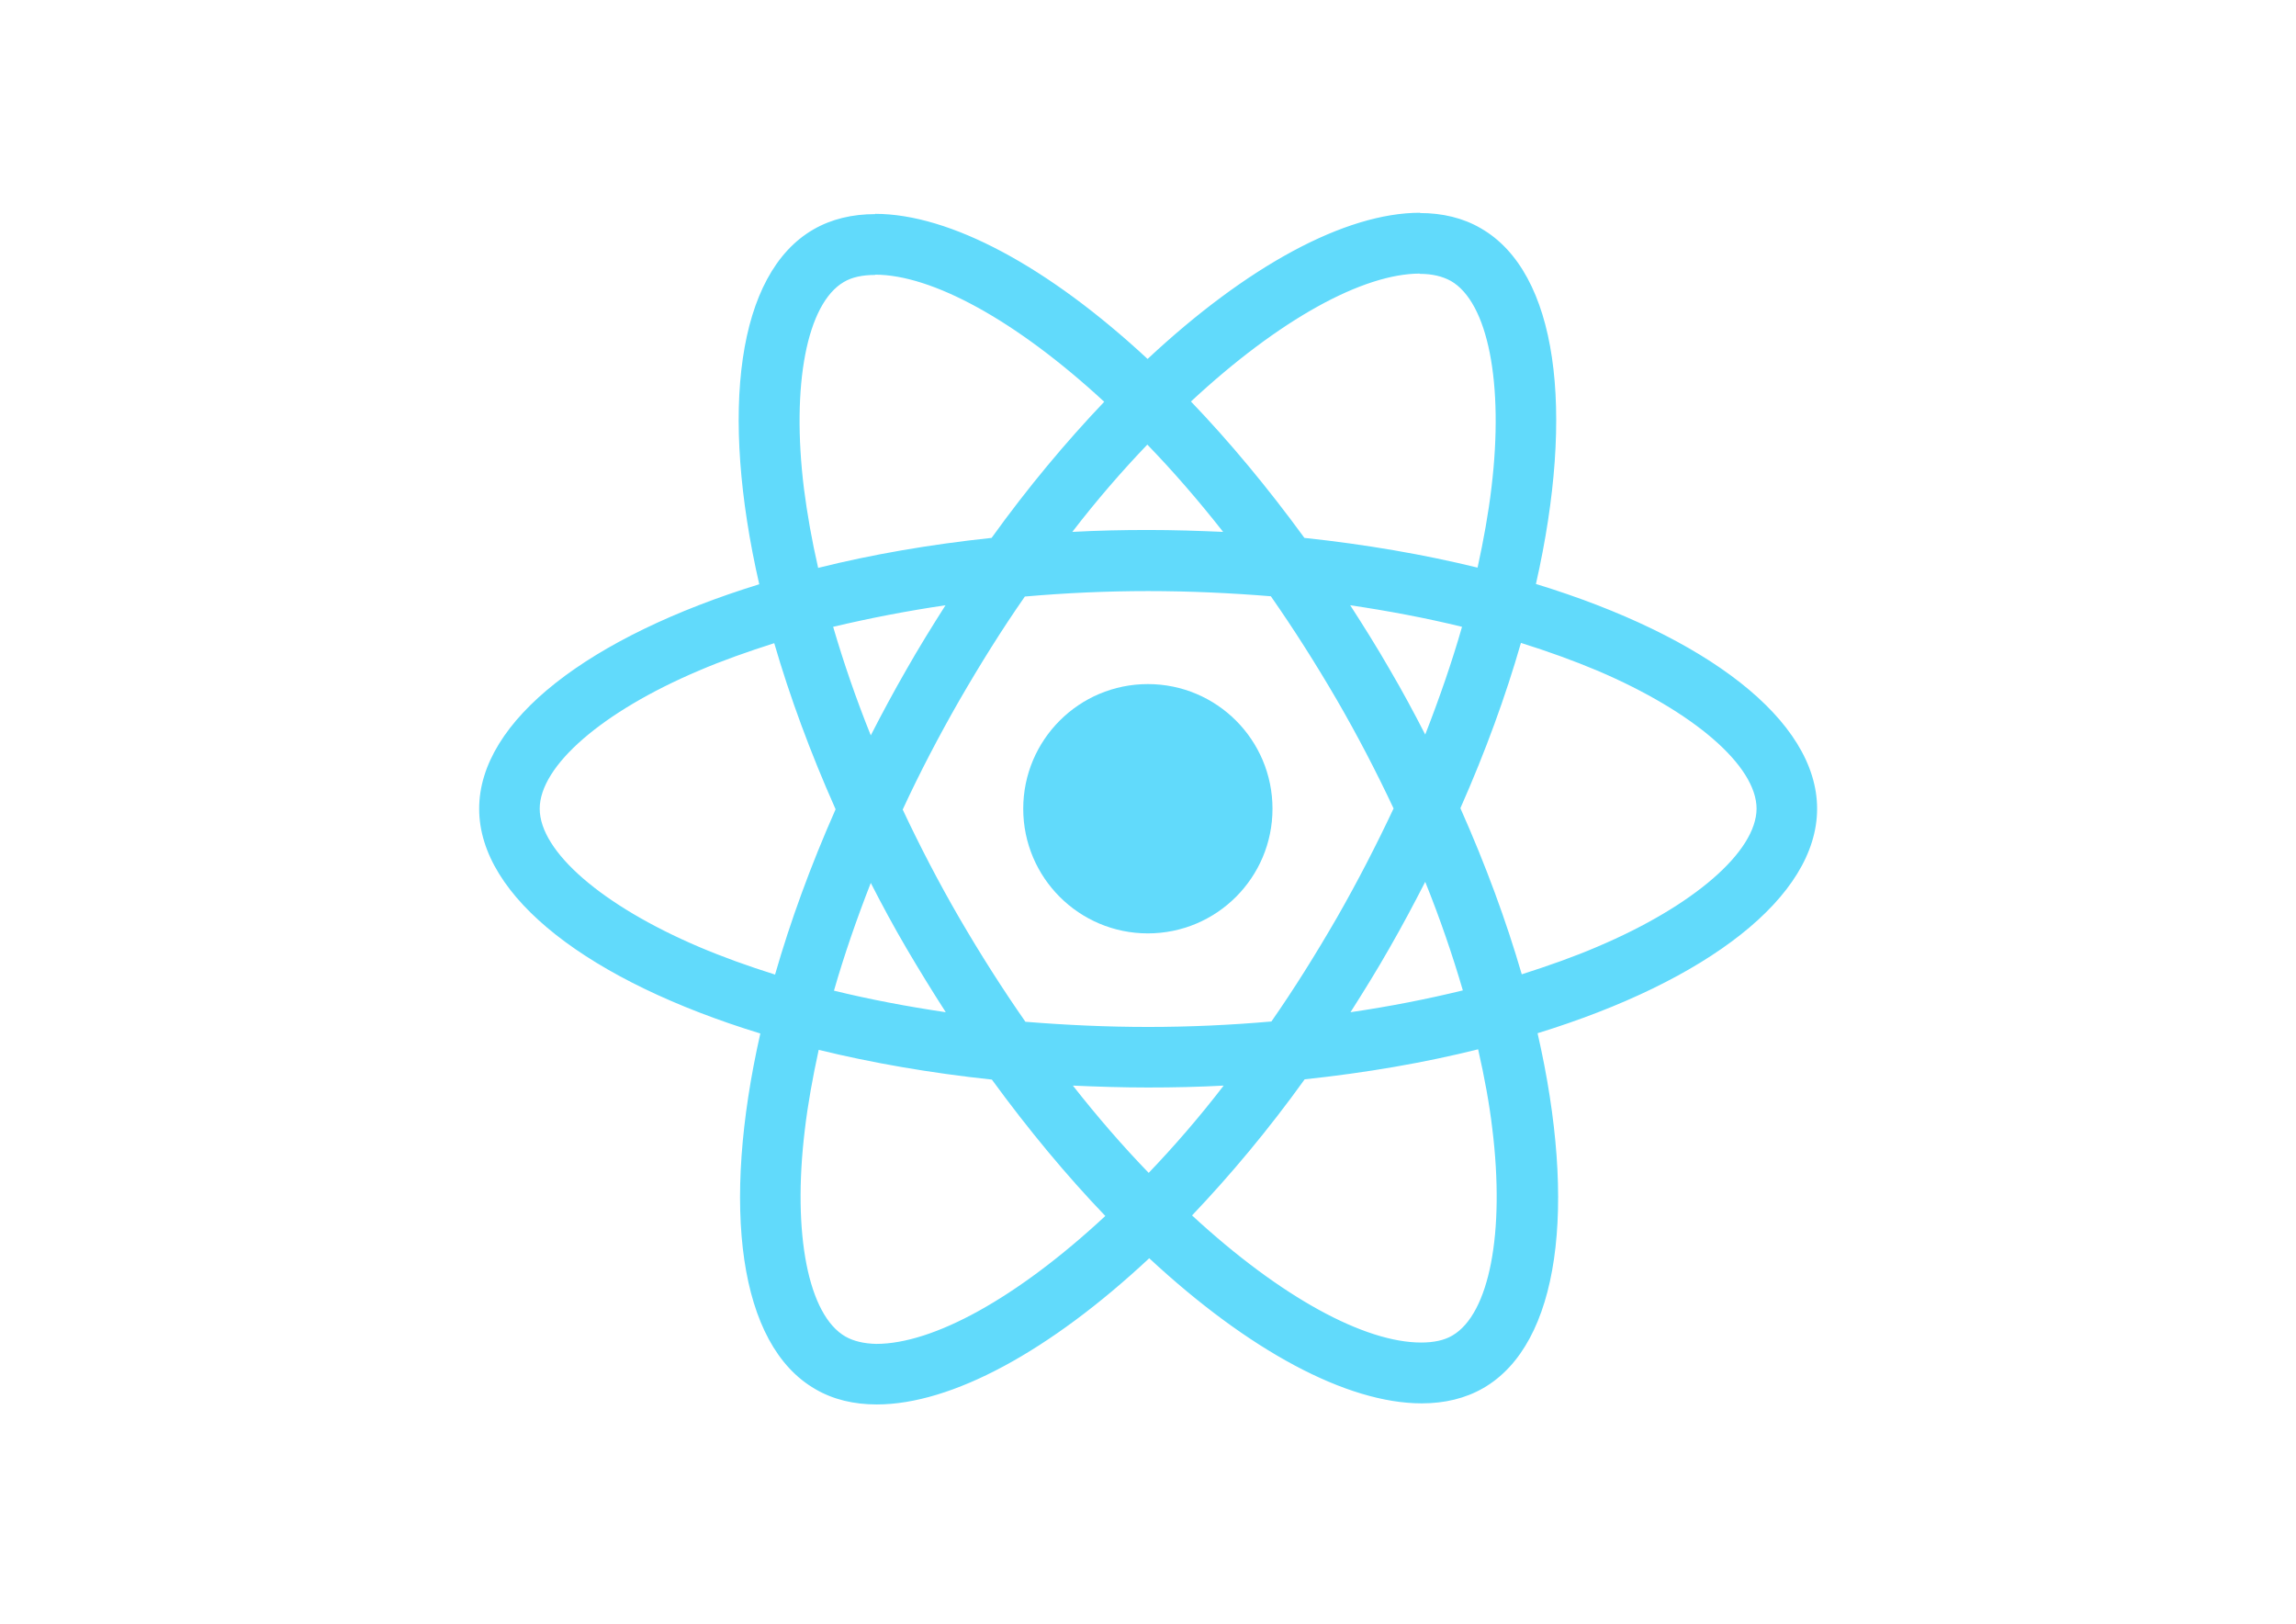
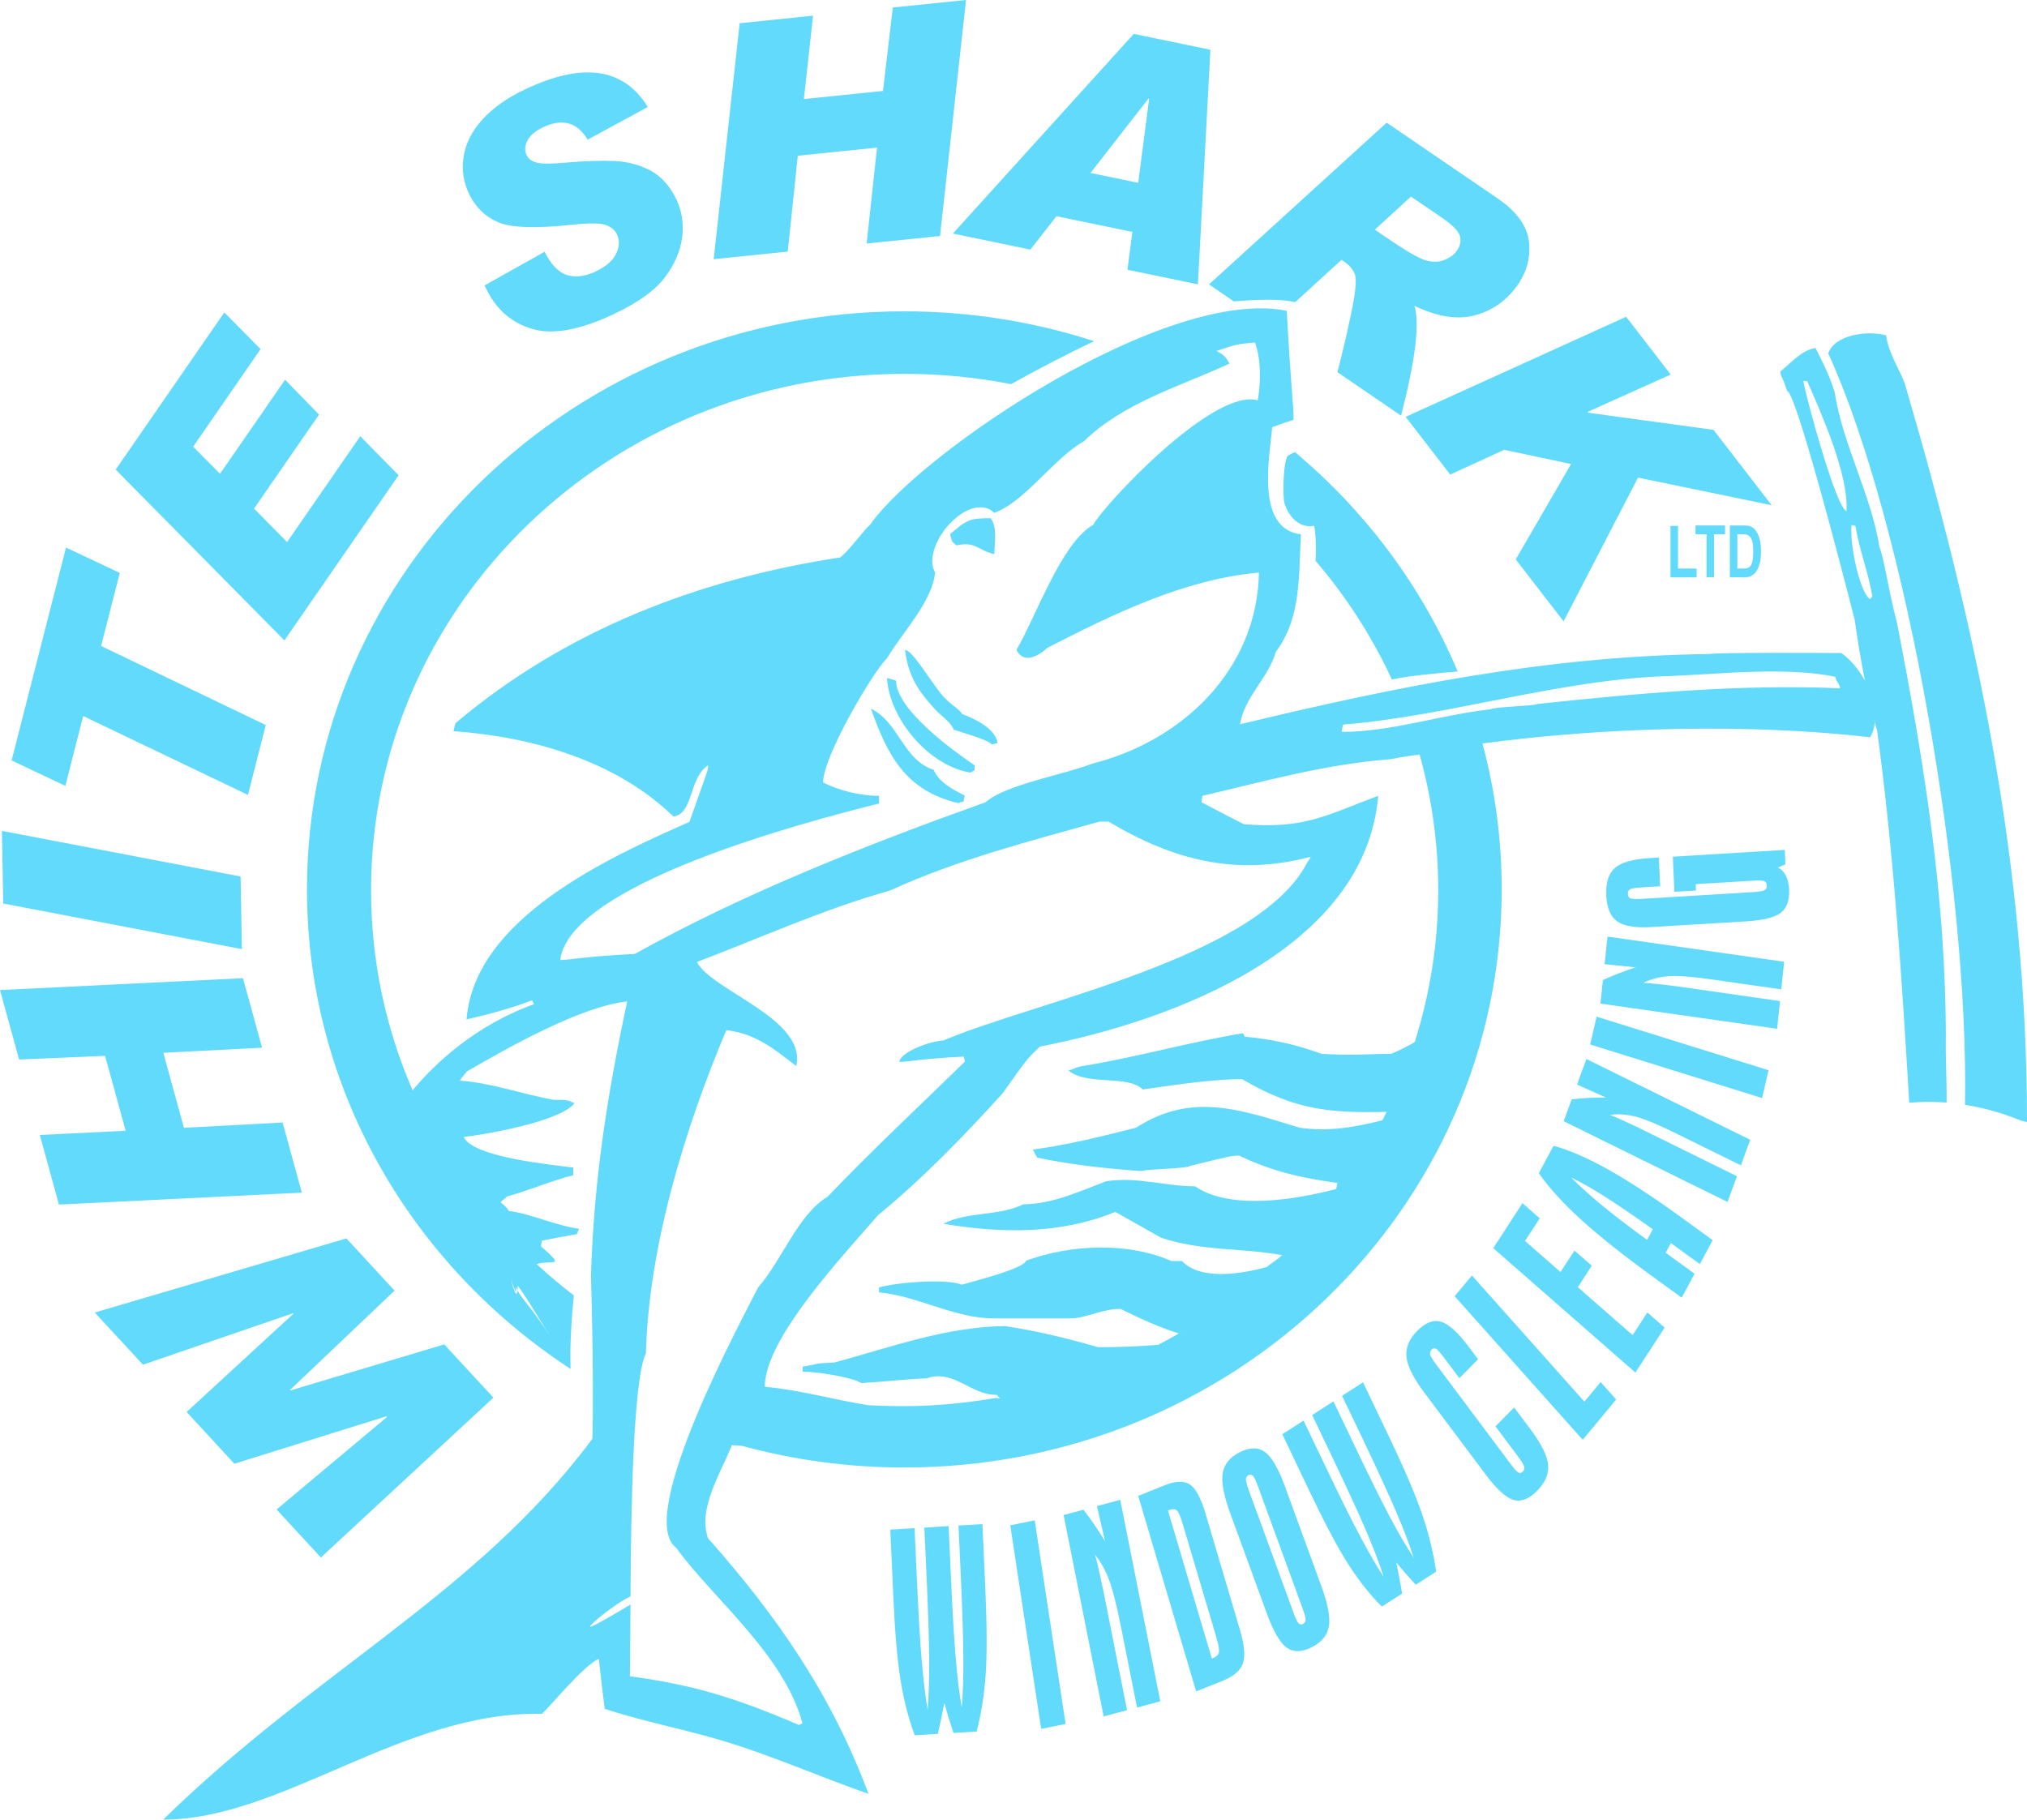
- <svg xmlns="http://www.w3.org/2000/svg" viewBox="0 0 841.9 595.3">
+ <svg xmlns="http://www.w3.org/2000/svg" viewBox="0 0 106.072 95.234">
  <g fill="#61DAFB">
-     <path d="M666.3 296.5c0-32.5-40.7-63.3-103.1-82.4 14.4-63.6 8-114.2-20.2-130.4-6.5-3.8-14.1-5.6-22.4-5.6v22.3c4.6 0 8.3.9 11.4 2.6 13.6 7.8 19.5 37.5 14.9 75.7-1.1 9.4-2.9 19.3-5.1 29.4-19.6-4.8-41-8.5-63.5-10.9-13.5-18.5-27.5-35.3-41.6-50 32.6-30.3 63.2-46.9 84-46.9V78c-27.5 0-63.5 19.6-99.9 53.6-36.4-33.8-72.4-53.2-99.9-53.2v22.3c20.7 0 51.4 16.5 84 46.6-14 14.7-28 31.4-41.3 49.9-22.6 2.4-44 6.1-63.6 11-2.3-10-4-19.7-5.2-29-4.7-38.2 1.1-67.9 14.6-75.8 3-1.8 6.9-2.6 11.5-2.6V78.5c-8.4 0-16 1.8-22.6 5.6-28.1 16.2-34.4 66.7-19.9 130.1-62.2 19.2-102.7 49.9-102.7 82.3 0 32.5 40.7 63.3 103.1 82.4-14.4 63.6-8 114.2 20.2 130.4 6.5 3.8 14.1 5.6 22.5 5.6 27.5 0 63.5-19.6 99.9-53.6 36.4 33.8 72.4 53.2 99.9 53.2 8.4 0 16-1.8 22.6-5.6 28.1-16.2 34.4-66.7 19.9-130.1 62-19.1 102.5-49.9 102.5-82.3zm-130.2-66.7c-3.7 12.9-8.3 26.2-13.5 39.5-4.1-8-8.4-16-13.1-24-4.6-8-9.5-15.8-14.4-23.4 14.2 2.1 27.9 4.7 41 7.9zm-45.8 106.5c-7.8 13.5-15.8 26.3-24.1 38.2-14.9 1.3-30 2-45.2 2-15.1 0-30.2-.7-45-1.9-8.3-11.9-16.4-24.6-24.2-38-7.6-13.1-14.5-26.4-20.8-39.8 6.2-13.4 13.2-26.8 20.7-39.9 7.8-13.5 15.8-26.3 24.1-38.2 14.9-1.3 30-2 45.2-2 15.1 0 30.2.7 45 1.9 8.3 11.9 16.4 24.6 24.2 38 7.6 13.1 14.5 26.4 20.8 39.8-6.3 13.4-13.2 26.8-20.7 39.9zm32.3-13c5.4 13.4 10 26.8 13.8 39.8-13.1 3.2-26.9 5.9-41.2 8 4.9-7.7 9.8-15.6 14.4-23.7 4.6-8 8.9-16.1 13-24.1zM421.2 430c-9.3-9.6-18.6-20.3-27.8-32 9 .4 18.2.7 27.5.7 9.4 0 18.7-.2 27.8-.7-9 11.7-18.3 22.4-27.5 32zm-74.4-58.9c-14.2-2.1-27.9-4.7-41-7.9 3.7-12.9 8.3-26.2 13.5-39.5 4.1 8 8.4 16 13.1 24 4.7 8 9.5 15.8 14.4 23.4zM420.7 163c9.3 9.6 18.6 20.3 27.8 32-9-.4-18.2-.7-27.5-.7-9.4 0-18.7.2-27.8.7 9-11.7 18.3-22.4 27.5-32zm-74 58.9c-4.9 7.7-9.8 15.6-14.4 23.7-4.6 8-8.9 16-13 24-5.4-13.4-10-26.8-13.8-39.8 13.1-3.1 26.9-5.8 41.2-7.9zm-90.5 125.2c-35.4-15.1-58.3-34.9-58.3-50.6 0-15.7 22.9-35.6 58.3-50.6 8.6-3.7 18-7 27.7-10.1 5.7 19.6 13.2 40 22.5 60.9-9.2 20.8-16.6 41.1-22.2 60.6-9.9-3.1-19.3-6.5-28-10.2zM310 490c-13.6-7.8-19.5-37.5-14.9-75.7 1.1-9.4 2.9-19.3 5.1-29.4 19.6 4.8 41 8.5 63.5 10.9 13.5 18.5 27.5 35.3 41.6 50-32.6 30.3-63.2 46.9-84 46.9-4.5-.1-8.3-1-11.3-2.7zm237.2-76.2c4.7 38.2-1.1 67.9-14.6 75.8-3 1.8-6.9 2.6-11.5 2.6-20.7 0-51.4-16.5-84-46.6 14-14.7 28-31.4 41.3-49.9 22.6-2.4 44-6.1 63.6-11 2.3 10.1 4.1 19.8 5.2 29.1zm38.5-66.7c-8.6 3.7-18 7-27.7 10.1-5.7-19.6-13.2-40-22.5-60.9 9.2-20.8 16.6-41.1 22.2-60.6 9.9 3.1 19.3 6.5 28.1 10.2 35.4 15.1 58.3 34.9 58.3 50.6-.1 15.7-23 35.6-58.4 50.6zM320.8 78.4z" />
+     <path d="M99.665 20.036c-0.349-0.861-0.842-1.583-0.966-2.484 -1.006-0.281-2.699-0.02-3.027 0.941 4.116 9.05 7.361 27.941 7.156 39.33 0.758 0.119 1.591 0.322 2.475 0.65 0.16 0.059 0.309 0.117 0.449 0.172 0.102 0.025 0.208 0.053 0.32 0.08C106.072 45.297 103.47 32.97 99.665 20.036zM99.274 32.619c-0.472-1.804-0.677-3.406-0.924-3.987 -0.431-2.745-1.931-5.39-2.341-8.095 -0.246-0.831-0.626-1.582-1.006-2.324 -0.74 0.12-1.254 0.761-1.828 1.222 -0.021 0.26 0.096 0.223 0.342 1.024 0.45 0 2.931 9.584 3.539 11.979 0.135 0.969 0.316 2.092 0.537 3.191 0.098 0.178 0.186 0.362 0.262 0.55 -0.334-0.833-0.918-1.602-1.502-2.001 -0.923-0.009-6.361-0.036-6.896 0.052 -8.509 0.097-16.377 1.708-24.564 3.675 0.205-1.403 1.499-2.444 1.869-3.787 1.334-1.783 1.191-3.907 1.314-6.151 -2.383-0.301-1.644-4.007-1.5-5.61 0.369-0.14 0.74-0.26 1.109-0.38 0.041-0.421-0.104-1.283-0.35-5.71 -6.305-1.287-19.135 7.392-21.809 11.201 -0.268 0.2-0.966 1.202-1.541 1.703 -7.43 1.135-14.377 3.803-20.146 8.676 -0.04 0.14-0.082 0.28-0.102 0.42 4.148 0.301 8.522 1.563 11.5 4.467 1.068-0.14 0.794-2.023 1.82-2.684 0 0.281-0.034 0.281-0.979 2.965 -4.169 1.844-11.254 5.029-11.664 10.338 1.129-0.26 2.341-0.58 3.429-1.002 0.042 0.102 0.036 0.088 0.099 0.207 -3.046 1.086-5.244 3.136-6.434 4.609 0.029-0.036 0.054-0.069 0.084-0.105 -1.4-3.219-2.174-6.758-2.174-10.469 0-14.924 12.502-27.027 27.92-27.027 1.909 0 3.771 0.186 5.572 0.539 1.172-0.654 2.748-1.494 4.348-2.248 -3.122-1.013-6.463-1.563-9.937-1.563 -17.26 0-31.257 13.549-31.257 30.256 0 10.447 5.475 19.66 13.796 25.098 -0.052-1.193 0.06-2.795 0.169-3.85 -0.675-0.518-1.324-1.066-1.947-1.64 0.796-0.241 1.564 0.234 0.233-0.923 0-0.102 0.021-0.201 0.041-0.301 0.596-0.121 1.212-0.24 1.828-0.342 0.04-0.1 0.082-0.199 0.123-0.279 -1.273-0.182-2.505-0.781-3.696-0.941 -0.021-0.121-0.34-0.404-0.402-0.424 0-0.119 0.278-0.219 0.298-0.318 1.15-0.32 2.491-0.881 3.491-1.121 0-0.141 0-0.281 0-0.402 -1-0.141-5.257-0.52-5.729-1.602 0.945-0.102 5.033-0.781 5.792-1.764 -0.37-0.18-0.401-0.18-1.099-0.18 -1.561-0.281-3.31-0.902-4.892-1.002 0.021-0.102 0.309-0.379 0.35-0.479 2.17-1.252 5.953-3.402 8.402-3.67 -1.046 4.893-1.754 9.398-1.896 14.365 0.123 4.35 0.114 7.482 0.073 8.523C24.99 83.4 16.542 87.398 8.538 95.234c6.212 0 12.548-5.697 19.821-5.537 0.555-0.52 2.136-2.484 2.978-2.885 0.092 0.896 0.19 1.701 0.309 2.625 2.207 0.717 4.396 1.107 6.584 1.795 2.402 0.756 4.802 1.809 7.217 2.652 -1.9-5.117-4.724-9.236-8.4-13.383 -0.533-1.584 0.678-3.408 1.253-4.869 0.231 0.026 0.451 0.038 0.668 0.047 -0.04-0.001-0.076 0-0.116-0.002 2.695 0.734 5.536 1.127 8.474 1.127 17.26 0 31.257-13.549 31.257-30.256 0-2.638-0.35-5.197-1.005-7.637 6.348-0.852 13.901-1.064 20.279-0.326 0.182-0.286 0.255-0.621 0.269-0.971 -0.003 0.081 0.004 0.165-0.007 0.243 0.037 0.133 0.074 0.264 0.112 0.391 0.874 6.429 1.297 13.08 1.679 19.466 0.514-0.047 1.178-0.068 1.953-0.008 0.02-1.137-0.059-2.273-0.038-3.389C101.821 46.916 100.689 39.911 99.274 32.619zM26.808 66.977c-0.074 0.038 0.102 0.481 0.197 0.663C27.007 67.518 27 67.401 27 67.297c0 0.066 0.033 0.148 0.079 0.238 0.007-0.08 0.011-0.166 0.026-0.238 0.301 0.396 0.791 1.187 1.675 2.635 -0.736-1.206-1.473-1.95-1.702-2.396 -0.005 0.062-0.015 0.116-0.021 0.185 -0.008 0-0.029-0.035-0.054-0.081 0 0.029 0.004 0.051 0.001 0.081C26.966 67.721 26.701 67.017 26.808 66.977zM29.314 50.246C29.811 46.275 42 43.053 46 42.053c0-0.141 0-0.281 0-0.401 -1 0-2.167-0.301-2.927-0.702 0-1.362 2.592-5.77 3.353-6.512 0.762-1.301 2.377-2.958 2.505-4.481 -0.296-0.504-0.125-1.385 0.462-2.173l-0.001-0.018 0.011-0.004c0.023-0.032 0.047-0.063 0.073-0.095 0.466-0.577 1.33-1.318 2.166-1.065l0.026 0.002 0.002 0.008c0.083 0.028 0.16 0.068 0.229 0.121 0.043 0.033 0.082 0.07 0.116 0.11 1.556-0.516 3.196-2.924 4.704-3.746 2.095-2.044 5.031-2.866 7.619-4.067 -0.226-0.401-0.287-0.441-0.678-0.661 1.068-0.361 1.068-0.361 2.013-0.441 0.329 0.902 0.308 2.083 0.144 3.025 -2.341-0.681-8.132 5.57-8.604 6.512 -1.663 0.921-2.998 4.808-4.024 6.551 0.369 0.742 1.148 0.341 1.602-0.101 3.471-1.783 7.207-3.606 11.09-3.947 -0.1 5.154-4.089 8.839-8.729 9.999 -1.428 0.569-4.537 1.093-5.586 2.023 -6.161 2.204-12.635 4.749-18.344 7.934C30.552 50.066 30.115 50.207 29.314 50.246zM35.382 81.002c1.931 2.67 5.644 5.586 6.612 9.191 -0.061 0.041-0.123 0.045-0.185 0.086 -3.36-1.434-5.479-2.088-8.847-2.549 0-0.467 0.025-1.922 0.031-3.756 -0.449 0.273-1.733 1.045-2.065 1.154 -0.335 0.107 1.278-1.23 2.067-1.576 0.019-4.609 0.148-11.436 0.805-12.709 0.144-5.59 2.033-11.781 4.21-16.93 1.52 0.18 2.505 0.98 3.655 1.883 0.585-2.475-4.438-3.947-5.195-5.449 3.326-1.264 6.674-2.782 10.124-3.745C50.065 45.001 53.967 44 57.541 43c0.144 0 0.308 0 0.472 0 3.347 2 6.653 2.882 10.576 1.84 -0.106 0.204-0.035 0.072-0.175 0.289 -2.566 5.008-14.303 7.298-19.047 9.328 -0.578 0-2.246 0.574-2.304 1.121 0.657-0.02 1.051-0.161 3.371-0.28 0.021 0.078 0.042 0.16 0.062 0.26 -2.423 2.363-4.867 4.648-7.188 7.072 -1.561 0.941-2.382 3.326-3.635 4.748C38.894 68.939 33.206 79.389 35.382 81.002zM74.033 54.534c0.018-0.011 0.037-0.021 0.054-0.032 -0.021 0.013-0.035 0.026-0.056 0.039C74.032 54.539 74.032 54.537 74.033 54.534c-0.334 0.206-0.734 0.408-1.234 0.622 -1.376 0-1.746 0.1-3.635 0 -1.376-0.502-2.588-0.762-4.025-0.902 -0.041-0.061-0.062-0.121-0.082-0.18 -2.813 0.461-5.647 1.281-8.543 1.742 -0.205 0.061-0.41 0.141-0.596 0.221 1.027 0.801 3.08 0.201 3.882 0.982 1.564-0.219 3.601-0.541 5.195-0.541 2.978 1.742 4.806 1.783 8.112 1.703 -0.187 0.004-0.367 0.008-0.545 0.012 -0.072 0.146-0.147 0.292-0.222 0.438 -1.423 0.359-2.788 0.61-4.327 0.39 -3.039-0.92-5.627-1.902-8.563 0 -1.849 0.461-3.47 0.883-5.401 1.143 0.062 0.141 0.145 0.281 0.227 0.422 1.807 0.379 3.532 0.561 5.381 0.701 0.678-0.121 2.382-0.121 2.607-0.262 2.178-0.541 2.178-0.541 2.588-0.541 1.664 0.803 3.285 1.184 5.134 1.424 -0.021 0.1-0.041 0.199-0.062 0.32 -2.074 0.541-5.504 1.143-7.393-0.141 -1.561 0-3.061-0.521-4.662-0.26 -1.355 0.52-2.834 1.201-4.312 1.201 -1.314 0.643-2.937 0.361-4.189 1.021 3.019 0.502 6.1 0.562 8.994-0.621 0.781 0.441 1.582 0.883 2.383 1.344 2.126 0.722 4.251 0.528 6.346 0.92 -0.259 0.251-0.524 0.377-0.793 0.619C64.846 66.704 62.807 67 61.854 66c-0.186 0-0.37 0-0.555 0 -2.26-1-5.236-0.884-7.599-0.022 -0.151 0.441-2.802 1.084-3.368 1.26C49.594 66.917 47 67.098 46 67.377c0 0.08 0 0.16 0 0.262C48 67.818 49.941 69 51.996 69c1.334 0 2.67 0 4.024 0 0.801 0 1.745-0.53 2.629-0.491 1.042 0.508 1.974 0.948 3.041 1.28 0.002 0 0.003-0.001 0.005-0.002 0.191 0.061 0.387 0.129 0.589 0.18 -0.207-0.053-0.398-0.117-0.594-0.178 -0.356 0.208-0.717 0.402-1.083 0.593 -1.036 0.089-2.059 0.125-3.149 0.125 -1.602-0.461-3.224-0.863-4.888-1.105 -3.06 0.041-5.952 1.103-8.89 1.904C42.448 71.366 43 71.365 42 71.525c0 0.08 0 0.16 0 0.26 1 0.02 2.81 0.361 3.057 0.602 1.108-0.061 2.309-0.208 3.438-0.249C49.911 71.646 50.769 73 52.122 73c0.001 0 0.002 0 0.003 0 0.084 0 0.147 0.171 0.235 0.2 -0.083-0.027-0.159-0.007-0.238-0.037 -1.562 0.263-3.154 0.429-4.793 0.429 -0.644 0-1.278-0.01-1.91-0.051 -1.827-0.287-3.575-0.803-5.398-0.961 0-2.543 4.128-6.889 5.916-8.971 2.361-1.943 4.498-4.146 6.532-6.391 1.293-1.822 1.293-1.822 1.95-2.443 7.044-1.363 17.025-5.15 17.703-13.124 -2.646 0.976-3.834 1.763-7.036 1.483 -0.76-0.38-1.466-0.761-2.205-1.142 0-0.12 0.021-0.24 0.041-0.34 3.327-0.782 6.457-1.658 9.846-1.918 0.447-0.088 1.044-0.191 1.52-0.239 0.635 2.262 0.974 4.642 0.974 7.098C75.261 49.357 74.831 52.022 74.033 54.534zM80.459 36.843c-0.268 0.12-2.26 0.14-2.465 0.28 -2.588 0.28-5.175 1.182-7.783 1.182 0-0.08 0.062-0.321 0.062-0.381 5.635-0.458 11.436-2.396 17.168-2.544 2.506-0.1 6.016-0.5 8.604 0.041 0.021 0.241 0.227 0.36 0.248 0.601C90.994 35.801 85.736 36.282 80.459 36.843zM94.367 19.936c0.061 0 0.123 0 0.205 0.02 0.76 1.723 2.177 4.929 2.053 6.792C96.092 26.587 94.551 20.977 94.367 19.936zM96.893 27.469c0.062 0.02 0.123 0.04 0.205 0.06 0.186 1.222 0.678 2.444 0.883 3.687 -0.041 0.04-0.082 0.08-0.123 0.14C97.303 30.996 96.77 28.371 96.893 27.469zM98.046 36.782c-0.041-0.169-0.096-0.338-0.159-0.505C97.95 36.444 98.005 36.613 98.046 36.782zM98.08 36.992c0.023 0.131 0.044 0.26 0.05 0.388C98.124 37.252 98.103 37.122 98.08 36.992zM64.755 23.078l-1.25 0.688 0.87 1.568L64.755 23.078zM65.333 28.688l-0.875-0.896 -0.042 1.021L65.333 28.688zM64.104 28.896l-0.646-0.812 -0.167 1.042L64.104 28.896zM63.021 29.229l-0.542-0.625L62.271 29.5 63.021 29.229zM62.083 29.625l-0.354-0.583 -0.333 0.896L62.083 29.625zM61.25 30.062l-0.375-0.458 -0.312 0.771L61.25 30.062zM60.417 30.5l-0.333-0.375 -0.271 0.688L60.417 30.5zM59.625 30.938l-0.312-0.312 -0.271 0.625L59.625 30.938zM58.812 31.375l-0.229-0.292 -0.25 0.562L58.812 31.375zM63.317 23.912l-1.234 0.776 0.938 1.125L63.317 23.912zM61.817 24.912l-1.13 0.838 0.917 0.771L61.817 24.912zM60.458 25.979l-0.917 0.833 0.75 0.583L60.458 25.979zM59.375 27.021l-0.792 0.854 0.667 0.312L59.375 27.021zM58.375 28.146l-0.688 0.75 0.562 0.291L58.375 28.146zM57.479 29.167l-0.542 0.625 0.438 0.333L57.479 29.167zM56.771 30.042l-0.417 0.521 0.354 0.229L56.771 30.042zM56.25 30.792l-0.312 0.438 0.208 0.125L56.25 30.792zM67.225 26.377c0.455 1.293 1.419 1.194 1.521 1.138 0.063-0.036 0.154 1.005 0.098 1.839 1.604 1.873 2.953 3.959 3.992 6.208 0.85-0.188 2.383-0.333 3.445-0.418 -1.875-4.456-4.814-8.382-8.515-11.481 -0.11 0.048-0.227 0.106-0.353 0.176C67.156 23.983 67.099 26.018 67.225 26.377zM50.152 42.035c0.062-0.04 0.164-0.06 0.267-0.08 0.021-0.12 0.042-0.221 0.062-0.32 -0.637-0.321-1.355-0.702-1.622-1.343 -1.622-0.541-1.808-2.484-3.286-3.206C46.455 39.551 47.38 41.374 50.152 42.035zM50.771 40.433C50.895 40.373 51 40.332 51 40.292c0-0.08 0-0.16 0-0.24 -1-0.681-4.109-2.885-4.109-4.428 -0.165-0.06-0.329-0.1-0.473-0.14C46.541 37.627 48.595 40.072 50.771 40.433zM49.906 38.188c0.451 0.16 1.703 0.481 2.012 0.781 0.082-0.04 0.186-0.06 0.288-0.081 -0.124-0.761-1.171-1.262-1.869-1.522 -0.034-0.199-0.684-0.525-1.106-1.069 -0.753-0.969-1.503-2.276-1.871-2.276 0.185 1.542 0.871 2.328 1.592 3.124C49.255 37.48 49.725 37.746 49.906 38.188zM50.057 28.544c0.985-0.221 1.084 0.236 1.971 0.461 0.021-0.581 0.165-1.423-0.184-1.884 -1.15 0-1.24 0.092-2.124 0.833C49.822 28.376 49.811 28.364 50.057 28.544z" />
+     <path d="M33.9 5.599L30.752 7.31c-0.545-0.914-1.324-1.131-2.336-0.647 -0.414 0.195-0.687 0.43-0.822 0.707 -0.137 0.277-0.146 0.535-0.023 0.772 0.084 0.175 0.258 0.297 0.513 0.368 0.255 0.073 0.78 0.071 1.565-0.003 1.006-0.084 1.84-0.11 2.512-0.08 0.67 0.031 1.287 0.193 1.848 0.484 0.562 0.294 1.011 0.778 1.35 1.451 0.316 0.636 0.43 1.315 0.342 2.036 -0.089 0.721-0.388 1.422-0.896 2.104 -0.507 0.679-1.391 1.32-2.651 1.92 -1.777 0.846-3.203 1.111-4.277 0.8 -1.076-0.311-1.873-0.99-2.395-2.03l-0.125-0.254 3.143-1.762c0.338 0.679 0.732 1.086 1.182 1.222 0.446 0.133 0.942 0.071 1.487-0.189 0.55-0.26 0.91-0.577 1.081-0.947 0.17-0.368 0.183-0.704 0.031-1.001 -0.109-0.223-0.304-0.384-0.582-0.486 -0.278-0.102-0.838-0.107-1.682-0.02 -1.933 0.207-3.236 0.169-3.915-0.11 -0.679-0.28-1.188-0.761-1.53-1.448 -0.312-0.625-0.418-1.281-0.316-1.968 0.099-0.688 0.421-1.335 0.963-1.946s1.289-1.145 2.246-1.6C30.488 3.241 32.637 3.546 33.9 5.599L33.9 5.599z" />
+     <polygon points="50.552,0 49.192,12.352 45.352,12.744 45.895,7.725 41.749,8.15 41.222,13.168 37.347,13.564 38.706,1.216   42.547,0.82 42.068,5.184 46.207,4.759 46.72,0.393 50.552,0 " />
+     <path d="M62.686 14.882l-3.688-0.764 0.258-1.979 -3.971-0.823 -1.367 1.748 -4.055-0.84 9.466-10.451 4.011 0.832L62.686 14.882 62.686 14.882zM59.563 9.569l0.571-4.403L60.1 5.158l-3.034 3.894L59.563 9.569 59.563 9.569z" />
+     <polygon points="92.711,26.442 85.717,24.997 81.822,32.519 79.318,29.278 82.213,24.287 78.715,23.541 75.889,24.838   73.557,21.816 85.094,16.579 87.428,19.602 83.106,21.544 83.092,21.598 89.668,22.497 92.711,26.442 " />
+     <path d="M80.01 12.646c-0.096-0.826-0.646-1.583-1.646-2.265l-5.8-3.961 -9.298 8.466 1.299 0.888c1.495-0.124 2.538-0.119 3.212 0.04l2.421-2.214 0.169 0.113c0.266 0.184 0.449 0.407 0.541 0.673 0.094 0.266 0.021 0.953-0.211 2.064 -0.234 1.111-0.473 2.121-0.711 3.028l3.331 2.276c0.747-2.887 0.982-4.801 0.704-5.746 1.197 0.574 2.252 0.741 3.159 0.495 0.907-0.246 1.641-0.758 2.2-1.536C79.896 14.249 80.104 13.474 80.01 12.646zM76.227 13.137c-0.142 0.198-0.361 0.356-0.66 0.473 -0.295 0.116-0.626 0.118-0.986 0.008 -0.359-0.11-1.037-0.506-2.039-1.19l-0.598-0.41 1.893-1.728 1.6 1.091c0.574 0.393 0.896 0.721 0.963 0.981C76.468 12.625 76.41 12.883 76.227 13.137z" />
+     <polygon points="4.957,68.693 18.127,64.814 20.648,67.547 15.178,72.744 15.2,72.77 23.246,70.361 25.82,73.148 16.791,81.514   14.473,79.002 20.24,74.17 20.237,74.119 12.264,76.607 9.766,73.898 15.354,68.756 15.334,68.73 7.482,71.424 4.957,68.693 " />
+     <polygon points="0,51.816 12.715,51.195 13.715,54.834 8.547,55.098 9.625,59.025 14.787,58.748 15.796,62.418 3.084,63.043   2.084,59.4 6.576,59.18 5.498,55.258 1,55.451 0,51.816 " />
+     <polygon points="0.1,43.486 12.589,45.873 12.658,49.674 0.17,47.287 0.1,43.486 " />
+     <polygon points="3.455,28.658 6.269,29.985 5.289,33.808 13.908,37.947 12.976,41.604 4.353,37.475 3.42,41.131 0.608,39.799   3.455,28.658 " />
+     <polygon points="11.738,16.353 13.637,18.27 10.107,23.379 11.514,24.796 14.918,19.873 16.695,21.7 13.295,26.617 15.023,28.37   18.852,22.831 20.859,24.873 14.883,33.517 6.053,24.578 11.738,16.353 " />
+     <polygon points="87.416,30.215 87.416,27.523 87.809,27.523 87.809,29.757 88.785,29.757 88.785,30.215 87.416,30.215 " />
+     <polygon points="89.302,30.215 89.302,27.96 88.725,27.96 88.725,27.501 90.271,27.501 90.271,27.96 89.695,27.96 89.695,30.215   89.302,30.215 " />
+     <path d="M90.522 27.501h0.718c0.162 0 0.285 0.017 0.369 0.052 0.115 0.047 0.213 0.13 0.294 0.25 0.081 0.119 0.144 0.266 0.187 0.439 0.041 0.174 0.062 0.387 0.062 0.642 0 0.223-0.02 0.416-0.06 0.577 -0.048 0.197-0.118 0.357-0.208 0.479 -0.068 0.092-0.16 0.165-0.275 0.216 -0.087 0.039-0.203 0.058-0.348 0.058h-0.739V27.501L90.522 27.501zM90.915 27.96v1.797h0.293c0.11 0 0.188-0.008 0.237-0.026 0.064-0.022 0.117-0.06 0.158-0.112 0.043-0.053 0.076-0.141 0.104-0.262 0.026-0.122 0.04-0.288 0.04-0.498 0-0.209-0.014-0.37-0.04-0.482 -0.027-0.113-0.064-0.201-0.111-0.263 -0.048-0.063-0.109-0.105-0.182-0.127 -0.055-0.018-0.162-0.026-0.322-0.026H90.915L90.915 27.96zM49.079 90.744l-1.212 0.074c-0.318-0.855-0.564-1.801-0.734-2.842 -0.173-1.039-0.3-2.498-0.384-4.373l-0.066-1.469 -0.095-2.078 1.27-0.078 0.119 2.598c0.086 1.895 0.17 3.344 0.257 4.342 0.084 1.002 0.187 1.852 0.308 2.559 0.061-0.734 0.088-1.602 0.081-2.607 -0.005-1.008-0.05-2.449-0.134-4.324l-0.119-2.596 1.271-0.08 0.118 2.6c0.086 1.898 0.171 3.348 0.257 4.346 0.084 0.996 0.188 1.848 0.313 2.553 0.062-0.732 0.089-1.602 0.082-2.607 -0.005-1.008-0.05-2.449-0.134-4.322l-0.119-2.6 1.251-0.074 0.152 3.354c0.086 1.938 0.093 3.445 0.019 4.521 -0.078 1.08-0.234 2.074-0.473 2.982l-1.21 0.074c-0.099-0.293-0.187-0.568-0.267-0.824 -0.076-0.256-0.147-0.508-0.213-0.75 -0.053 0.287-0.109 0.564-0.166 0.834S49.138 90.486 49.079 90.744L49.079 90.744z" />
+     <polygon points="54.484,90.486 52.868,79.83 54.146,79.568 55.763,90.225 54.484,90.486 " />
+     <path d="M55.658 79.291l1.039-0.277c0.181 0.232 0.365 0.484 0.552 0.756s0.378 0.564 0.573 0.879l-0.419-1.824 1.218-0.328 2.097 10.543L59.5 89.367l-0.826-4.152c-0.238-1.201-0.454-2.053-0.647-2.555 -0.193-0.5-0.432-0.93-0.718-1.287 0.079 0.305 0.156 0.625 0.231 0.957 0.075 0.334 0.149 0.688 0.225 1.062l1.214 6.113 -1.225 0.328L55.658 79.291 55.658 79.291zM59.562 78.291l1.378-0.553c0.585-0.234 1.028-0.248 1.33-0.043 0.305 0.207 0.575 0.713 0.813 1.516l1.796 6.064c0.239 0.805 0.294 1.396 0.164 1.777 -0.13 0.377-0.486 0.684-1.071 0.92l-1.377 0.551L59.562 78.291 59.562 78.291zM63.654 85.701l-1.764-5.945c-0.115-0.396-0.221-0.631-0.312-0.711 -0.091-0.076-0.223-0.08-0.396-0.012l-0.063 0.025 2.296 7.746 0.064-0.025c0.17-0.07 0.271-0.168 0.304-0.295C63.814 86.357 63.771 86.098 63.654 85.701L63.654 85.701zM67.676 84.367c0.119 0.328 0.212 0.525 0.277 0.592 0.064 0.066 0.139 0.076 0.226 0.035 0.089-0.047 0.136-0.117 0.144-0.215 0.004-0.098-0.055-0.312-0.176-0.645l-2.303-6.305c-0.12-0.326-0.213-0.521-0.277-0.588 -0.066-0.066-0.143-0.08-0.232-0.035 -0.086 0.043-0.131 0.113-0.136 0.215 -0.005 0.1 0.055 0.314 0.175 0.641L67.676 84.367 67.676 84.367zM64.38 79.209c-0.345-0.945-0.476-1.652-0.394-2.123 0.084-0.471 0.387-0.832 0.905-1.088 0.522-0.26 0.959-0.26 1.31-0.002 0.348 0.256 0.695 0.857 1.041 1.801l1.906 5.221c0.344 0.939 0.474 1.645 0.39 2.113 -0.085 0.467-0.39 0.828-0.911 1.088 -0.523 0.258-0.957 0.262-1.303 0.008s-0.691-0.85-1.037-1.797L64.38 79.209 64.38 79.209zM73.373 83.4l-1.06 0.684c-0.609-0.604-1.187-1.33-1.732-2.178 -0.548-0.852-1.212-2.096-1.995-3.734l-0.614-1.287 -0.868-1.822 1.111-0.715 1.086 2.273c0.791 1.66 1.414 2.918 1.869 3.773 0.452 0.854 0.866 1.568 1.241 2.141 -0.22-0.689-0.522-1.484-0.909-2.385 -0.385-0.904-0.969-2.178-1.75-3.816l-1.087-2.275 1.112-0.715 1.086 2.271c0.793 1.666 1.416 2.924 1.869 3.777 0.451 0.852 0.868 1.562 1.248 2.133 -0.224-0.689-0.525-1.484-0.912-2.385 -0.385-0.902-0.969-2.176-1.75-3.816l-1.087-2.273 1.096-0.705 1.402 2.936c0.81 1.697 1.382 3.049 1.721 4.055 0.339 1.01 0.573 1.984 0.7 2.922l-1.062 0.68c-0.198-0.213-0.38-0.414-0.548-0.604 -0.166-0.191-0.324-0.381-0.475-0.566 0.061 0.287 0.115 0.564 0.168 0.836C73.284 82.873 73.33 83.139 73.373 83.4L73.373 83.4zM76.88 70.516l0.468 0.623 -0.979 0.99 -0.81-1.08c-0.199-0.27-0.341-0.422-0.42-0.463 -0.08-0.039-0.154-0.021-0.23 0.053 -0.07 0.072-0.092 0.154-0.07 0.252 0.023 0.098 0.135 0.279 0.335 0.549l3.866 5.166c0.201 0.27 0.342 0.422 0.421 0.463 0.079 0.039 0.152 0.023 0.224-0.049 0.074-0.074 0.1-0.158 0.078-0.254 -0.02-0.094-0.133-0.279-0.336-0.551l-1.171-1.564 0.979-0.99 0.848 1.133c0.576 0.771 0.885 1.393 0.93 1.867 0.044 0.477-0.149 0.93-0.576 1.363 -0.43 0.434-0.842 0.592-1.237 0.475 -0.396-0.115-0.884-0.562-1.462-1.336l-3.203-4.277c-0.579-0.777-0.891-1.402-0.936-1.879 -0.046-0.477 0.143-0.932 0.568-1.359 0.43-0.434 0.843-0.592 1.242-0.473C75.809 69.293 76.3 69.738 76.88 70.516L76.88 70.516z" />
+     <polygon points="82.822,75.355 76.122,67.84 77.025,66.754 82.91,73.357 83.761,72.332 84.574,73.246 82.822,75.355 " />
+     <polygon points="85.581,71.836 78.141,65.324 79.669,62.971 80.574,63.762 79.803,64.947 81.662,66.574 82.393,65.451   83.297,66.242 82.567,67.367 85.434,69.877 86.204,68.691 87.109,69.482 85.581,71.836 " />
+     <path d="M88.951 66.158l-1.515-1.1 -0.272 0.508 1.514 1.098 -0.674 1.252 -1.524-1.105c-1.546-1.123-2.794-2.115-3.741-2.977 -0.946-0.861-1.686-1.672-2.213-2.434l0.771-1.434c0.827 0.223 1.789 0.643 2.882 1.256 1.094 0.615 2.401 1.473 3.919 2.576l1.525 1.107L88.951 66.158 88.951 66.158zM82.225 61.631c0.418 0.426 0.932 0.893 1.543 1.4 0.609 0.506 1.416 1.127 2.424 1.863l0.299-0.559c-1.134-0.801-2.006-1.393-2.616-1.775C83.266 62.176 82.715 61.867 82.225 61.631L82.225 61.631zM81.826 58.68l0.418-1.143c0.269-0.033 0.553-0.061 0.851-0.074 0.3-0.016 0.616-0.02 0.948-0.02l-1.517-0.68 0.489-1.338 8.574 4.227 -0.488 1.34 -3.379-1.666c-0.975-0.48-1.695-0.779-2.157-0.893 -0.464-0.113-0.902-0.141-1.318-0.086 0.259 0.107 0.527 0.223 0.803 0.348 0.274 0.123 0.565 0.26 0.872 0.414l4.973 2.451L90.4 62.906 81.826 58.68 81.826 58.68z" />
+     <polygon points="92.21,57.469 83.213,54.666 83.549,53.209 92.547,56.012 92.21,57.469 " />
+     <path d="M83.749 52.525l0.13-1.229c0.25-0.121 0.518-0.234 0.803-0.346 0.283-0.107 0.586-0.217 0.904-0.322l-1.619-0.166 0.152-1.445 9.246 1.318 -0.152 1.445L89.57 51.26c-1.053-0.15-1.813-0.205-2.287-0.166 -0.471 0.039-0.9 0.152-1.285 0.342 0.274 0.018 0.559 0.043 0.854 0.076 0.293 0.031 0.605 0.07 0.938 0.115l5.359 0.766 -0.154 1.451L83.749 52.525 83.749 52.525zM86.807 44.879l0.068 1.506 -1.012 0.061c-0.307 0.02-0.498 0.053-0.572 0.102 -0.075 0.049-0.111 0.131-0.105 0.245 0.005 0.108 0.045 0.183 0.125 0.222 0.08 0.037 0.273 0.047 0.58 0.029l5.885-0.357c0.308-0.021 0.498-0.053 0.573-0.103 0.075-0.048 0.111-0.127 0.106-0.235 -0.006-0.113-0.047-0.189-0.125-0.229 -0.076-0.041-0.27-0.051-0.581-0.029l-3.013 0.182 0.014 0.333 -1.13 0.068 -0.081-1.838 5.857-0.356 0.035 0.755 -0.4 0.172c0.182 0.081 0.322 0.222 0.423 0.42 0.103 0.198 0.156 0.44 0.17 0.731 0.024 0.561-0.118 0.964-0.428 1.209 -0.311 0.248-0.927 0.4-1.843 0.455l-4.877 0.295c-0.882 0.057-1.498-0.045-1.85-0.297 -0.353-0.252-0.541-0.705-0.571-1.358 -0.029-0.66 0.118-1.136 0.446-1.429 0.324-0.296 0.93-0.467 1.811-0.523L86.807 44.879 86.807 44.879z" />
    <circle cx="420.9" cy="296.5" r="45.7" />
    <path d="M520.5 78.1z" />
  </g>
</svg>
